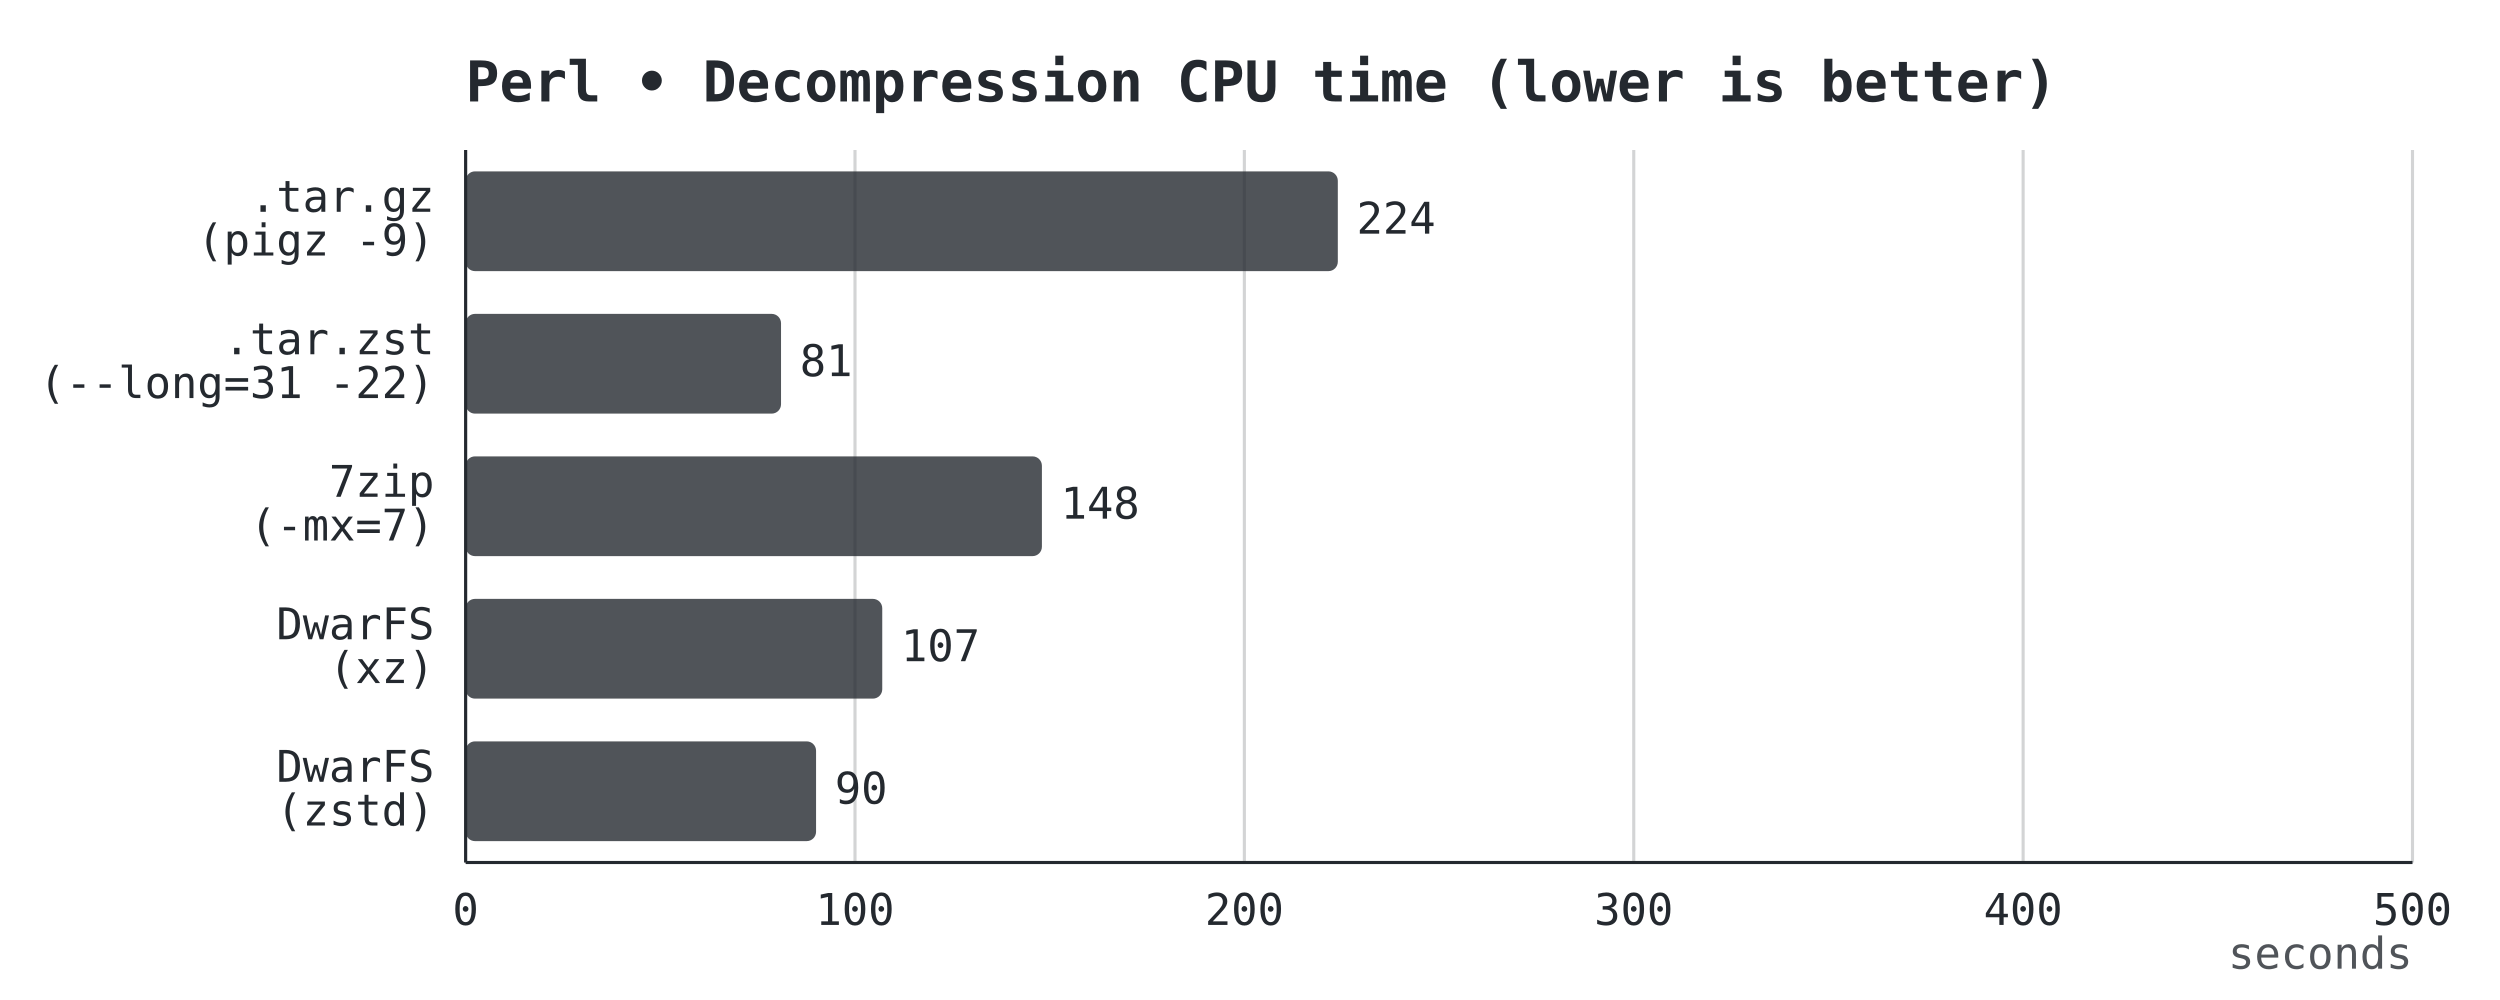
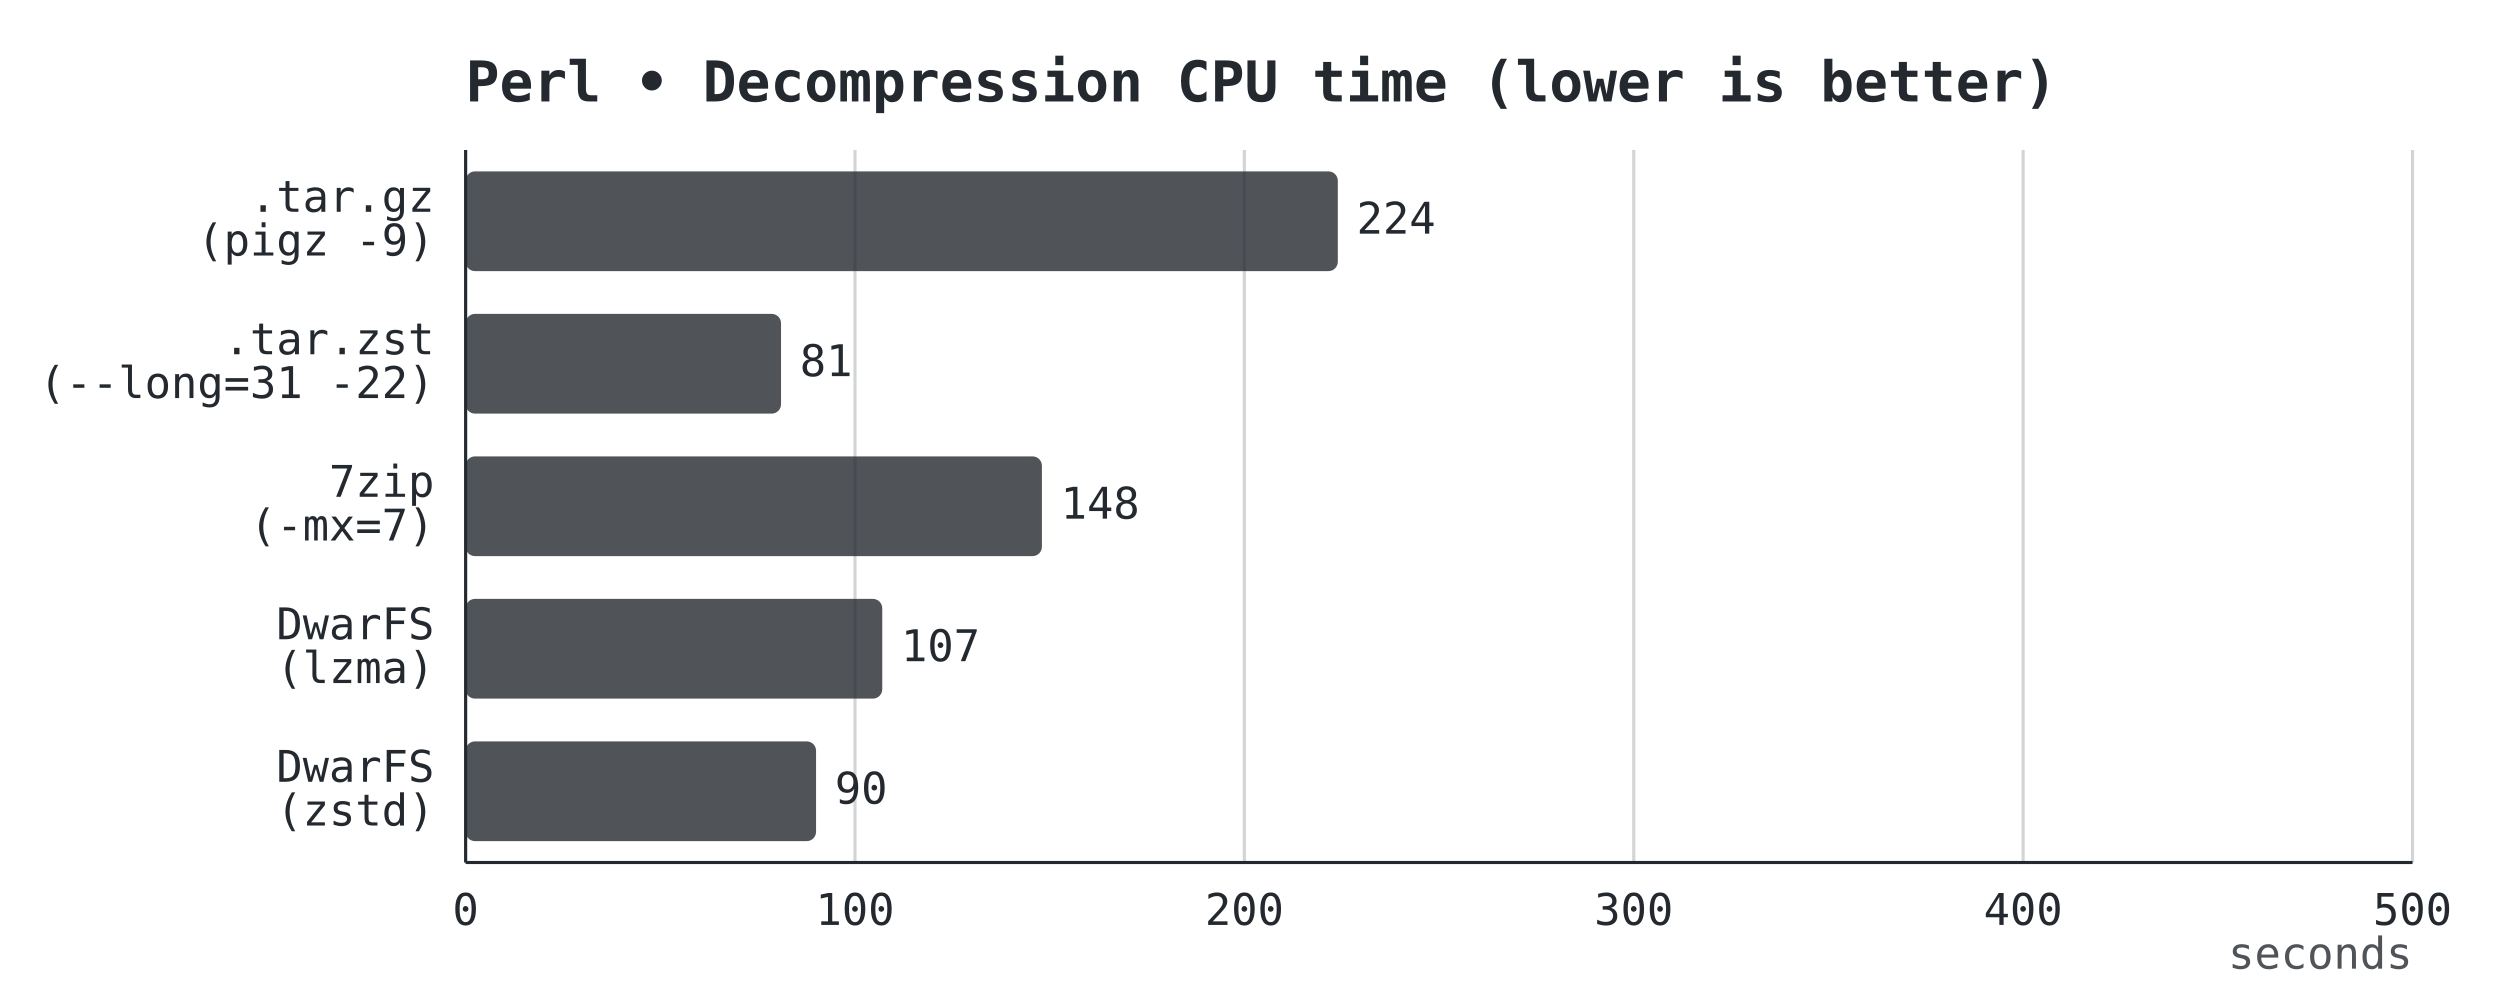
<svg xmlns="http://www.w3.org/2000/svg" width="800" height="320" viewBox="0 0 800 320" role="img" aria-label="Perl • Decompression CPU time (lower is better)">
  <style>
    :root {
      color: var(--fgColor-default, #24292f);
      font-family: ui-monospace, SFMono-Regular, Menlo, Consolas, monospace;
    }
    @media (prefers-color-scheme: dark) {
      :root { color: var(--fgColor-default, #c9d1d9); }
    }
    .t { fill: currentColor; font-size: 14px; dominant-baseline: middle; }
    .title { font-weight: 600; font-size: 18px; dominant-baseline: hanging; }
    .axis { stroke: currentColor; stroke-width: 1; }
    .grid { stroke: currentColor; stroke-width: 1; opacity: .2; }
    .bar { fill: currentColor; opacity: .8; }
    .unit { opacity: .8; font-size: 14px; }
  </style>
  <rect x="0" y="0" width="800" height="320" fill="none" />
  <text x="149" y="20" class="t title">Perl • Decompression CPU time (lower is better)</text>
  <line x1="149" y1="276" x2="772" y2="276" class="axis" />
  <line x1="149" y1="48" x2="149" y2="276" class="axis" />
  <line x1="149.00" y1="48" x2="149.00" y2="276" class="grid" />
  <text x="149.00" y="292" class="t" text-anchor="middle">0</text>
  <line x1="273.60" y1="48" x2="273.60" y2="276" class="grid" />
  <text x="273.60" y="292" class="t" text-anchor="middle">100</text>
  <line x1="398.20" y1="48" x2="398.20" y2="276" class="grid" />
  <text x="398.20" y="292" class="t" text-anchor="middle">200</text>
  <line x1="522.80" y1="48" x2="522.80" y2="276" class="grid" />
  <text x="522.80" y="292" class="t" text-anchor="middle">300</text>
  <line x1="647.40" y1="48" x2="647.40" y2="276" class="grid" />
  <text x="647.40" y="292" class="t" text-anchor="middle">400</text>
  <line x1="772.00" y1="48" x2="772.00" y2="276" class="grid" />
  <text x="772.00" y="292" class="t" text-anchor="middle">500</text>
  <text x="772" y="306" class="t unit" text-anchor="end">seconds</text>
  <rect class="bar" x="149.00" y="54.84" width="279.10" height="31.92" rx="3" ry="3" />
  <text x="139.00" y="63.80" class="t" text-anchor="end">.tar.gz</text>
  <text x="139.00" y="77.80" class="t" text-anchor="end">(pigz -9)</text>
  <text x="434.10" y="70.80" class="t">224</text>
  <rect class="bar" x="149.00" y="100.44" width="100.93" height="31.92" rx="3" ry="3" />
  <text x="139.00" y="109.40" class="t" text-anchor="end">.tar.zst</text>
  <text x="139.00" y="123.40" class="t" text-anchor="end">(--long=31 -22)</text>
  <text x="255.93" y="116.40" class="t">81</text>
  <rect class="bar" x="149.00" y="146.04" width="184.41" height="31.92" rx="3" ry="3" />
  <text x="139.00" y="155.00" class="t" text-anchor="end">7zip</text>
  <text x="139.00" y="169.00" class="t" text-anchor="end">(-mx=7)</text>
  <text x="339.41" y="162.00" class="t">148</text>
  <rect class="bar" x="149.00" y="191.64" width="133.32" height="31.92" rx="3" ry="3" />
  <text x="139.00" y="200.60" class="t" text-anchor="end">DwarFS</text>
-   <text x="139.00" y="214.60" class="t" text-anchor="end">(xz)</text>
+   <text x="139.00" y="214.60" class="t" text-anchor="end">(lzma)</text>
  <text x="288.32" y="207.60" class="t">107</text>
  <rect class="bar" x="149.00" y="237.24" width="112.14" height="31.92" rx="3" ry="3" />
  <text x="139.00" y="246.20" class="t" text-anchor="end">DwarFS</text>
  <text x="139.00" y="260.20" class="t" text-anchor="end">(zstd)</text>
  <text x="267.14" y="253.20" class="t">90</text>
</svg>
